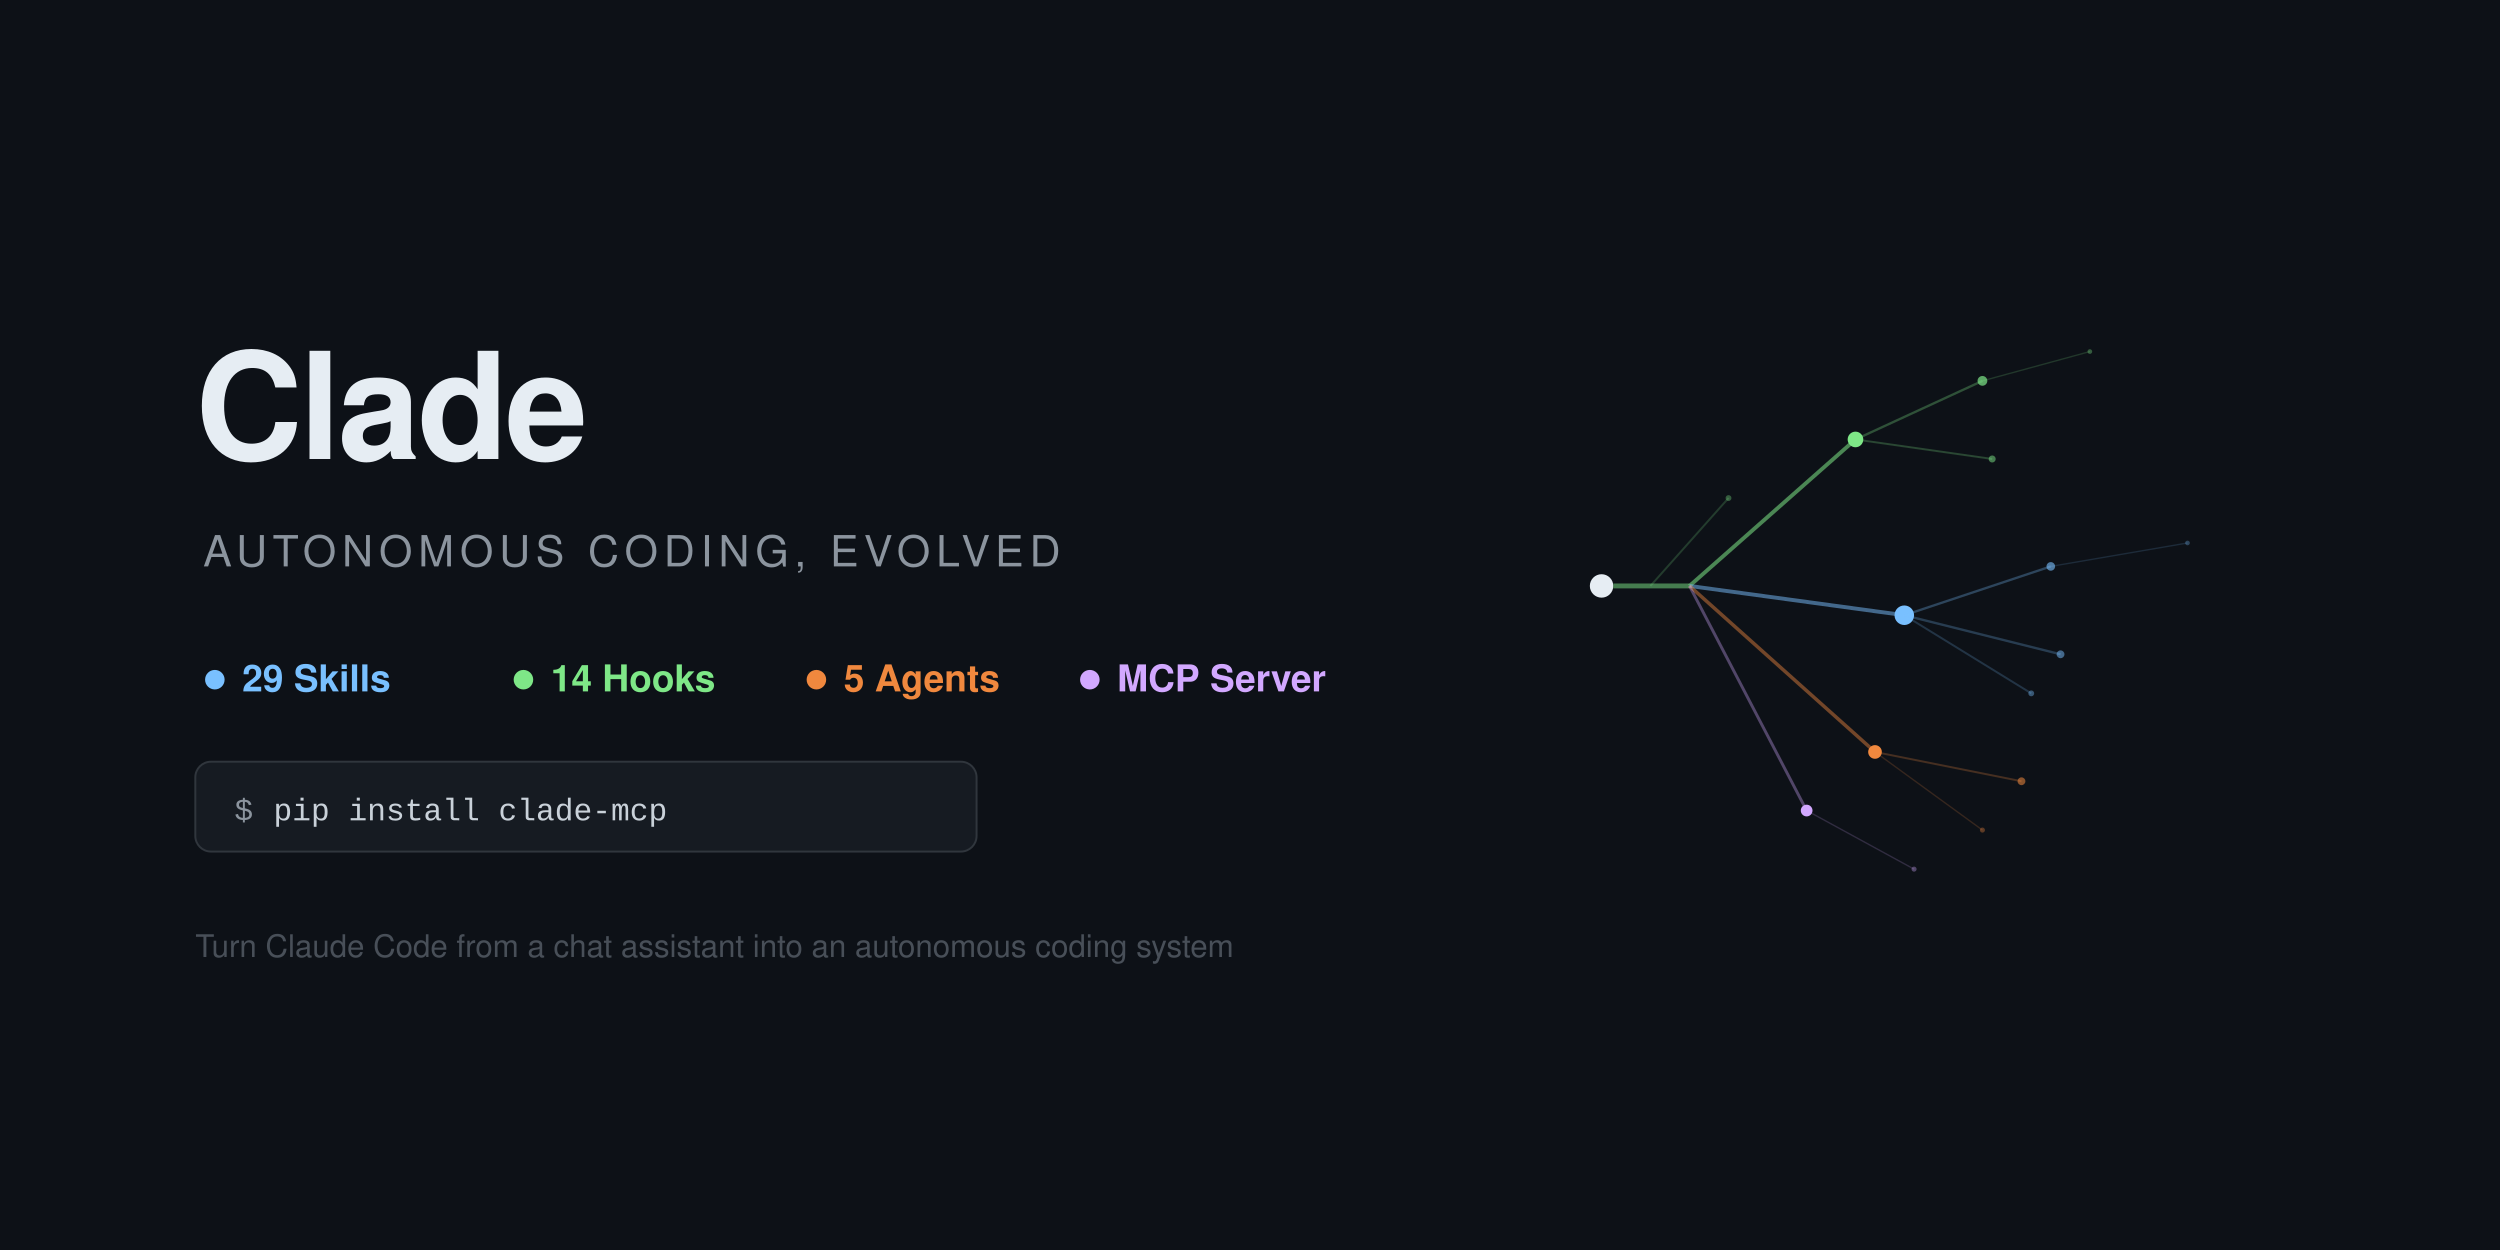
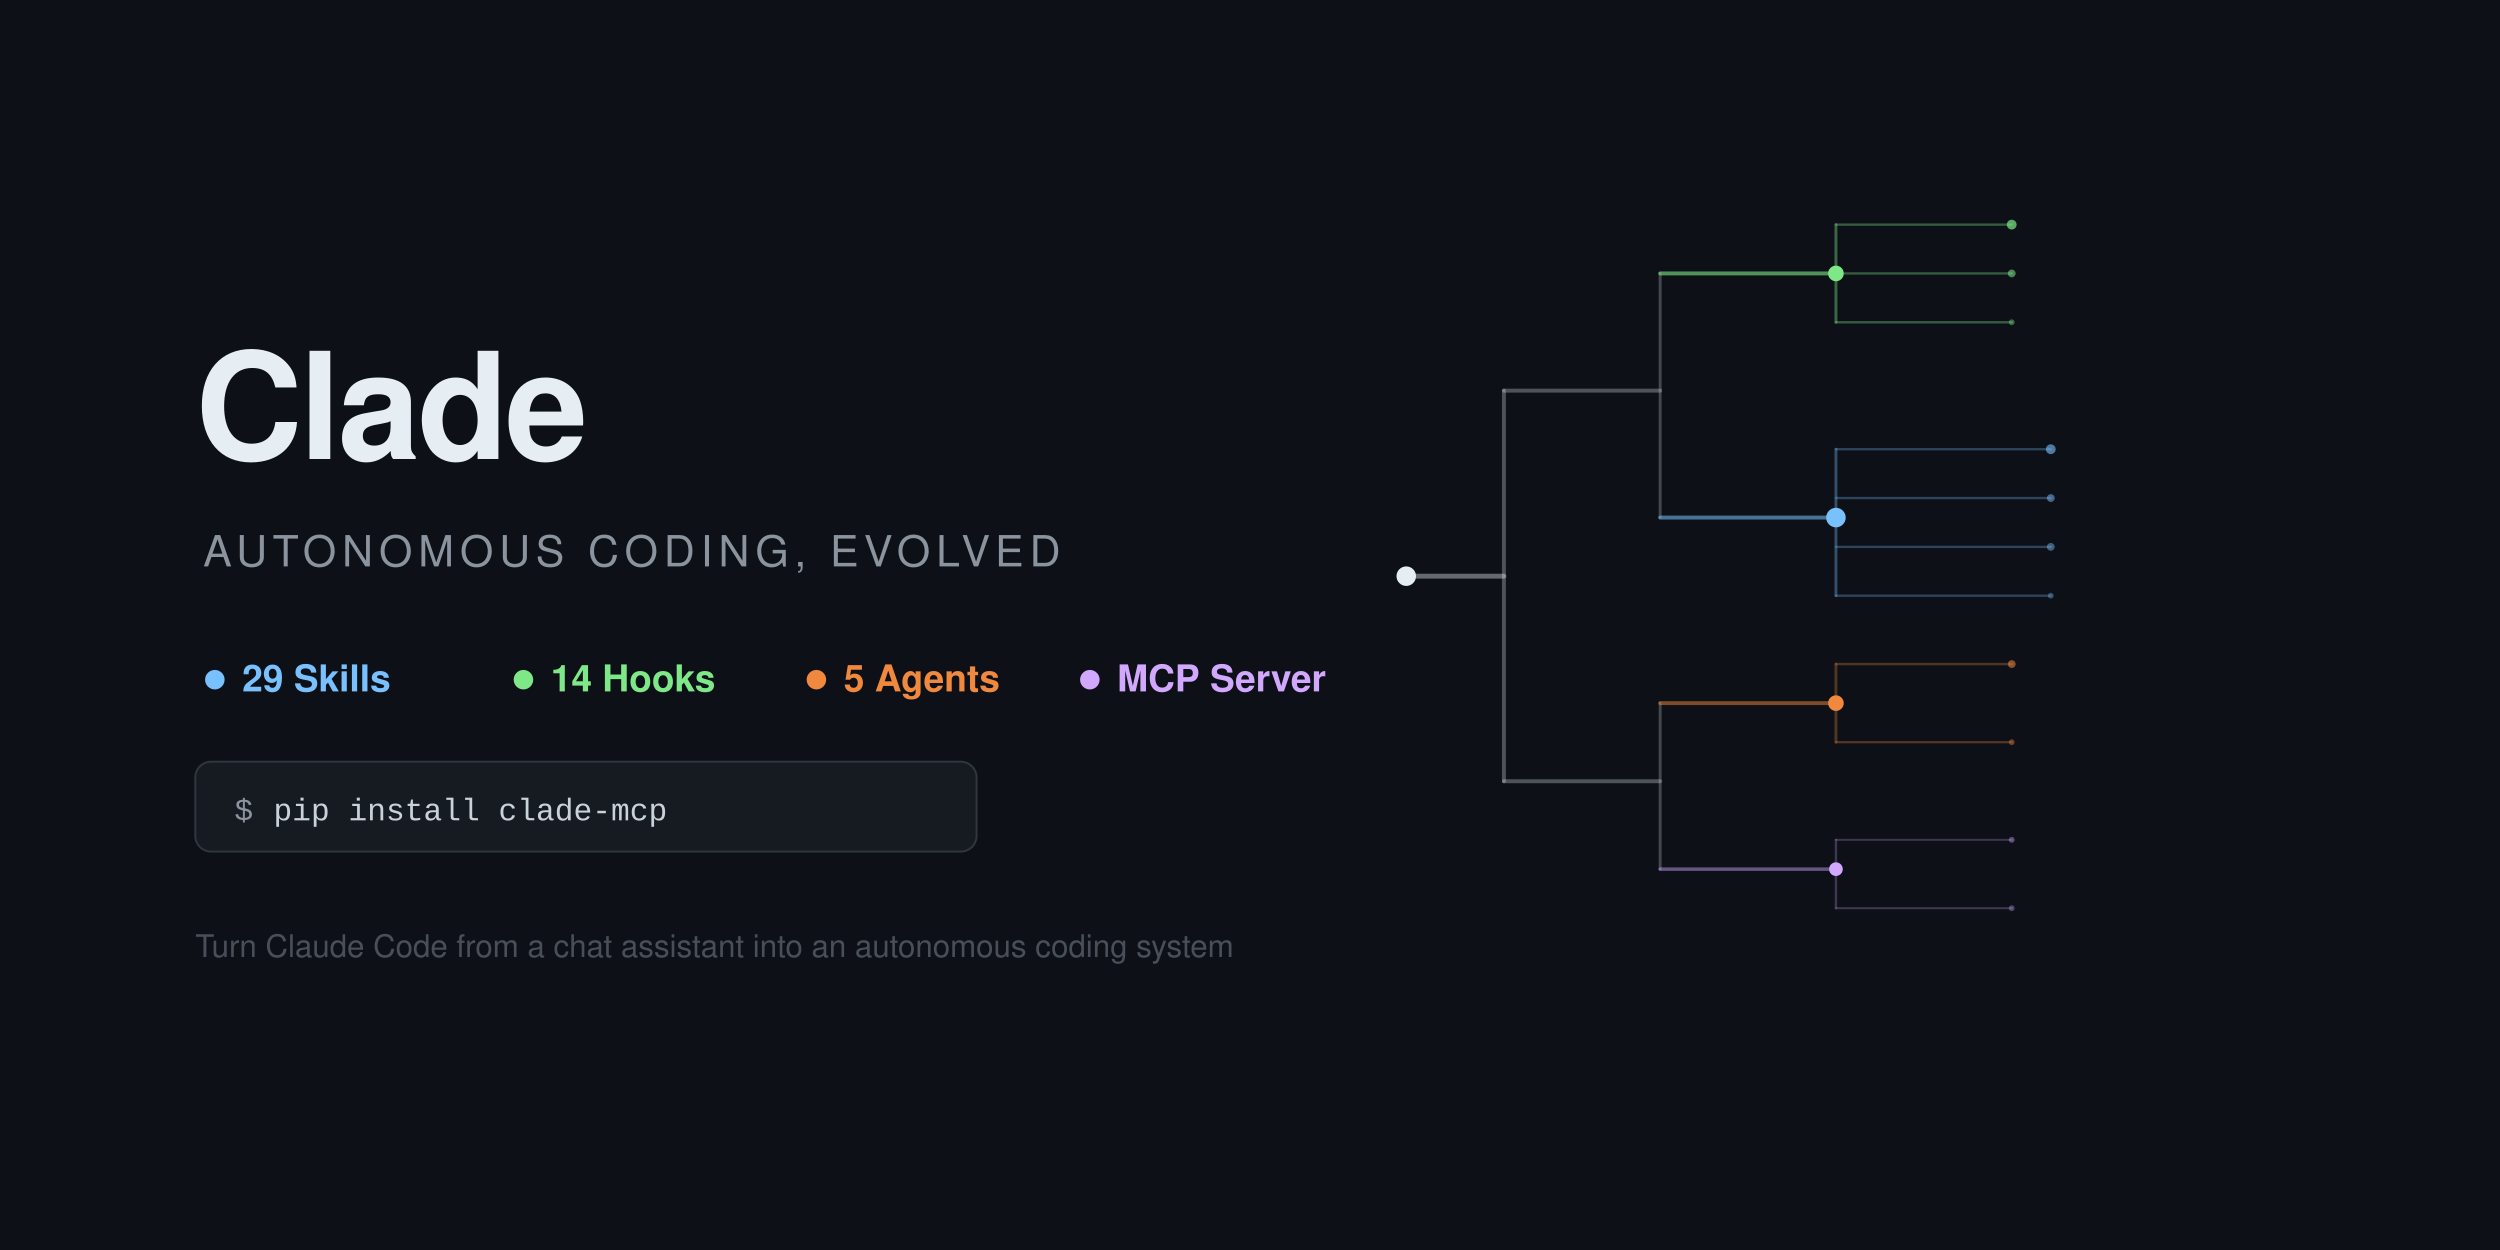
<svg xmlns="http://www.w3.org/2000/svg" viewBox="0 0 1280 640" fill="none">
  <rect width="1280" height="640" fill="#0d1117" />
-   <g transform="translate(820, 300)">
-     <circle cx="0" cy="0" r="6" fill="#e6edf3" />
-     <line x1="6" y1="0" x2="45" y2="0" stroke="#7ee787" stroke-width="2.5" opacity="0.5" />
-     <line x1="45" y1="0" x2="130" y2="-75" stroke="#7ee787" stroke-width="2" opacity="0.55" />
-     <circle cx="130" cy="-75" r="4" fill="#7ee787" />
-     <line x1="130" y1="-75" x2="195" y2="-105" stroke="#7ee787" stroke-width="1.2" opacity="0.3" />
-     <circle cx="195" cy="-105" r="2.5" fill="#7ee787" opacity="0.7" />
-     <line x1="130" y1="-75" x2="200" y2="-65" stroke="#7ee787" stroke-width="1" opacity="0.25" />
-     <circle cx="200" cy="-65" r="1.8" fill="#7ee787" opacity="0.5" />
-     <line x1="195" y1="-105" x2="250" y2="-120" stroke="#7ee787" stroke-width="0.7" opacity="0.18" />
-     <circle cx="250" cy="-120" r="1.2" fill="#7ee787" opacity="0.35" />
-     <line x1="45" y1="0" x2="155" y2="15" stroke="#79c0ff" stroke-width="2" opacity="0.5" />
-     <circle cx="155" cy="15" r="5" fill="#79c0ff" />
-     <line x1="155" y1="15" x2="230" y2="-10" stroke="#79c0ff" stroke-width="1.2" opacity="0.3" />
-     <circle cx="230" cy="-10" r="2.2" fill="#79c0ff" opacity="0.6" />
-     <line x1="155" y1="15" x2="235" y2="35" stroke="#79c0ff" stroke-width="1.2" opacity="0.25" />
-     <circle cx="235" cy="35" r="2" fill="#79c0ff" opacity="0.5" />
-     <line x1="155" y1="15" x2="220" y2="55" stroke="#79c0ff" stroke-width="1" opacity="0.2" />
-     <circle cx="220" cy="55" r="1.5" fill="#79c0ff" opacity="0.4" />
-     <line x1="230" y1="-10" x2="300" y2="-22" stroke="#79c0ff" stroke-width="0.7" opacity="0.15" />
-     <circle cx="300" cy="-22" r="1.2" fill="#79c0ff" opacity="0.3" />
-     <line x1="45" y1="0" x2="140" y2="85" stroke="#f0883e" stroke-width="1.8" opacity="0.45" />
-     <circle cx="140" cy="85" r="3.5" fill="#f0883e" />
-     <line x1="140" y1="85" x2="215" y2="100" stroke="#f0883e" stroke-width="1" opacity="0.25" />
-     <circle cx="215" cy="100" r="2" fill="#f0883e" opacity="0.55" />
-     <line x1="140" y1="85" x2="195" y2="125" stroke="#f0883e" stroke-width="0.7" opacity="0.18" />
-     <circle cx="195" cy="125" r="1.3" fill="#f0883e" opacity="0.35" />
-     <line x1="45" y1="0" x2="105" y2="115" stroke="#d2a8ff" stroke-width="1.5" opacity="0.35" />
-     <circle cx="105" cy="115" r="3" fill="#d2a8ff" />
-     <line x1="105" y1="115" x2="160" y2="145" stroke="#d2a8ff" stroke-width="0.7" opacity="0.18" />
-     <circle cx="160" cy="145" r="1.3" fill="#d2a8ff" opacity="0.35" />
-     <line x1="25" y1="0" x2="65" y2="-45" stroke="#7ee787" stroke-width="1" opacity="0.2" />
-     <circle cx="65" cy="-45" r="1.5" fill="#7ee787" opacity="0.35" />
+   <g transform="translate(720, 295)" stroke-linecap="round">
+     <circle cx="0" cy="0" r="5" fill="#e6edf3" />
+     <line x1="5" y1="0" x2="50" y2="0" stroke="#e6edf3" stroke-width="2.5" opacity="0.4" />
+     <line x1="50" y1="-95" x2="50" y2="105" stroke="#e6edf3" stroke-width="2" opacity="0.3" />
+     <line x1="50" y1="-95" x2="130" y2="-95" stroke="#e6edf3" stroke-width="2" opacity="0.3" />
+     <line x1="130" y1="-155" x2="130" y2="-30" stroke="#e6edf3" stroke-width="1.5" opacity="0.25" />
+     <line x1="130" y1="-155" x2="220" y2="-155" stroke="#7ee787" stroke-width="2" opacity="0.6" />
+     <line x1="220" y1="-180" x2="220" y2="-130" stroke="#7ee787" stroke-width="1.5" opacity="0.4" />
+     <line x1="220" y1="-180" x2="310" y2="-180" stroke="#7ee787" stroke-width="1.2" opacity="0.35" />
+     <circle cx="310" cy="-180" r="2.5" fill="#7ee787" opacity="0.7" />
+     <line x1="220" y1="-155" x2="310" y2="-155" stroke="#7ee787" stroke-width="1.2" opacity="0.35" />
+     <circle cx="310" cy="-155" r="2" fill="#7ee787" opacity="0.55" />
+     <line x1="220" y1="-130" x2="310" y2="-130" stroke="#7ee787" stroke-width="1.2" opacity="0.35" />
+     <circle cx="310" cy="-130" r="1.5" fill="#7ee787" opacity="0.4" />
+     <circle cx="220" cy="-155" r="4" fill="#7ee787" />
+     <line x1="130" y1="-30" x2="220" y2="-30" stroke="#79c0ff" stroke-width="2" opacity="0.55" />
+     <line x1="220" y1="-65" x2="220" y2="10" stroke="#79c0ff" stroke-width="1.5" opacity="0.35" />
+     <line x1="220" y1="-65" x2="330" y2="-65" stroke="#79c0ff" stroke-width="1.2" opacity="0.3" />
+     <circle cx="330" cy="-65" r="2.5" fill="#79c0ff" opacity="0.6" />
+     <line x1="220" y1="-40" x2="330" y2="-40" stroke="#79c0ff" stroke-width="1.2" opacity="0.3" />
+     <circle cx="330" cy="-40" r="2" fill="#79c0ff" opacity="0.5" />
+     <line x1="220" y1="-15" x2="330" y2="-15" stroke="#79c0ff" stroke-width="1.2" opacity="0.3" />
+     <circle cx="330" cy="-15" r="2" fill="#79c0ff" opacity="0.45" />
+     <line x1="220" y1="10" x2="330" y2="10" stroke="#79c0ff" stroke-width="1.2" opacity="0.3" />
+     <circle cx="330" cy="10" r="1.5" fill="#79c0ff" opacity="0.35" />
+     <circle cx="220" cy="-30" r="5" fill="#79c0ff" />
+     <line x1="50" y1="105" x2="130" y2="105" stroke="#e6edf3" stroke-width="2" opacity="0.3" />
+     <line x1="130" y1="65" x2="130" y2="150" stroke="#e6edf3" stroke-width="1.5" opacity="0.25" />
+     <line x1="130" y1="65" x2="220" y2="65" stroke="#f0883e" stroke-width="2" opacity="0.5" />
+     <line x1="220" y1="45" x2="220" y2="85" stroke="#f0883e" stroke-width="1.5" opacity="0.3" />
+     <line x1="220" y1="45" x2="310" y2="45" stroke="#f0883e" stroke-width="1.2" opacity="0.3" />
+     <circle cx="310" cy="45" r="2" fill="#f0883e" opacity="0.55" />
+     <line x1="220" y1="85" x2="310" y2="85" stroke="#f0883e" stroke-width="1.2" opacity="0.3" />
+     <circle cx="310" cy="85" r="1.5" fill="#f0883e" opacity="0.4" />
+     <circle cx="220" cy="65" r="4" fill="#f0883e" />
+     <line x1="130" y1="150" x2="220" y2="150" stroke="#d2a8ff" stroke-width="1.8" opacity="0.45" />
+     <line x1="220" y1="135" x2="220" y2="170" stroke="#d2a8ff" stroke-width="1.2" opacity="0.25" />
+     <line x1="220" y1="135" x2="310" y2="135" stroke="#d2a8ff" stroke-width="1" opacity="0.25" />
+     <circle cx="310" cy="135" r="1.5" fill="#d2a8ff" opacity="0.4" />
+     <line x1="220" y1="170" x2="310" y2="170" stroke="#d2a8ff" stroke-width="1" opacity="0.25" />
+     <circle cx="310" cy="170" r="1.5" fill="#d2a8ff" opacity="0.35" />
+     <circle cx="220" cy="150" r="3.5" fill="#d2a8ff" />
  </g>
  <text x="100" y="235" fill="#e6edf3" font-family="Helvetica, Arial, sans-serif" font-weight="700" font-size="76" letter-spacing="-1.5">Clade</text>
  <text x="104" y="290" fill="#8b949e" font-family="Helvetica, Arial, sans-serif" font-weight="400" font-size="22" letter-spacing="3">AUTONOMOUS CODING, EVOLVED</text>
  <circle cx="110" cy="348" r="5" fill="#79c0ff" />
  <text x="124" y="354" fill="#79c0ff" font-family="Helvetica, Arial, sans-serif" font-weight="600" font-size="19">29 Skills</text>
  <circle cx="268" cy="348" r="5" fill="#7ee787" />
  <text x="282" y="354" fill="#7ee787" font-family="Helvetica, Arial, sans-serif" font-weight="600" font-size="19">14 Hooks</text>
  <circle cx="418" cy="348" r="5" fill="#f0883e" />
  <text x="432" y="354" fill="#f0883e" font-family="Helvetica, Arial, sans-serif" font-weight="600" font-size="19">5 Agents</text>
  <circle cx="558" cy="348" r="5" fill="#d2a8ff" />
  <text x="572" y="354" fill="#d2a8ff" font-family="Helvetica, Arial, sans-serif" font-weight="600" font-size="19">MCP Server</text>
  <rect x="100" y="390" width="400" height="46" rx="8" fill="#161b22" stroke="#30363d" stroke-width="1" />
  <text x="120" y="420" fill="#8b949e" font-family="Consolas, 'Liberation Mono', monospace" font-size="16">$</text>
  <text x="140" y="420" fill="#c9d1d9" font-family="Consolas, 'Liberation Mono', monospace" font-size="16">pip install clade-mcp</text>
  <text x="100" y="490" fill="#484f58" font-family="Helvetica, Arial, sans-serif" font-weight="400" font-size="16">Turn Claude Code from a chat assistant into an autonomous coding system</text>
</svg>
